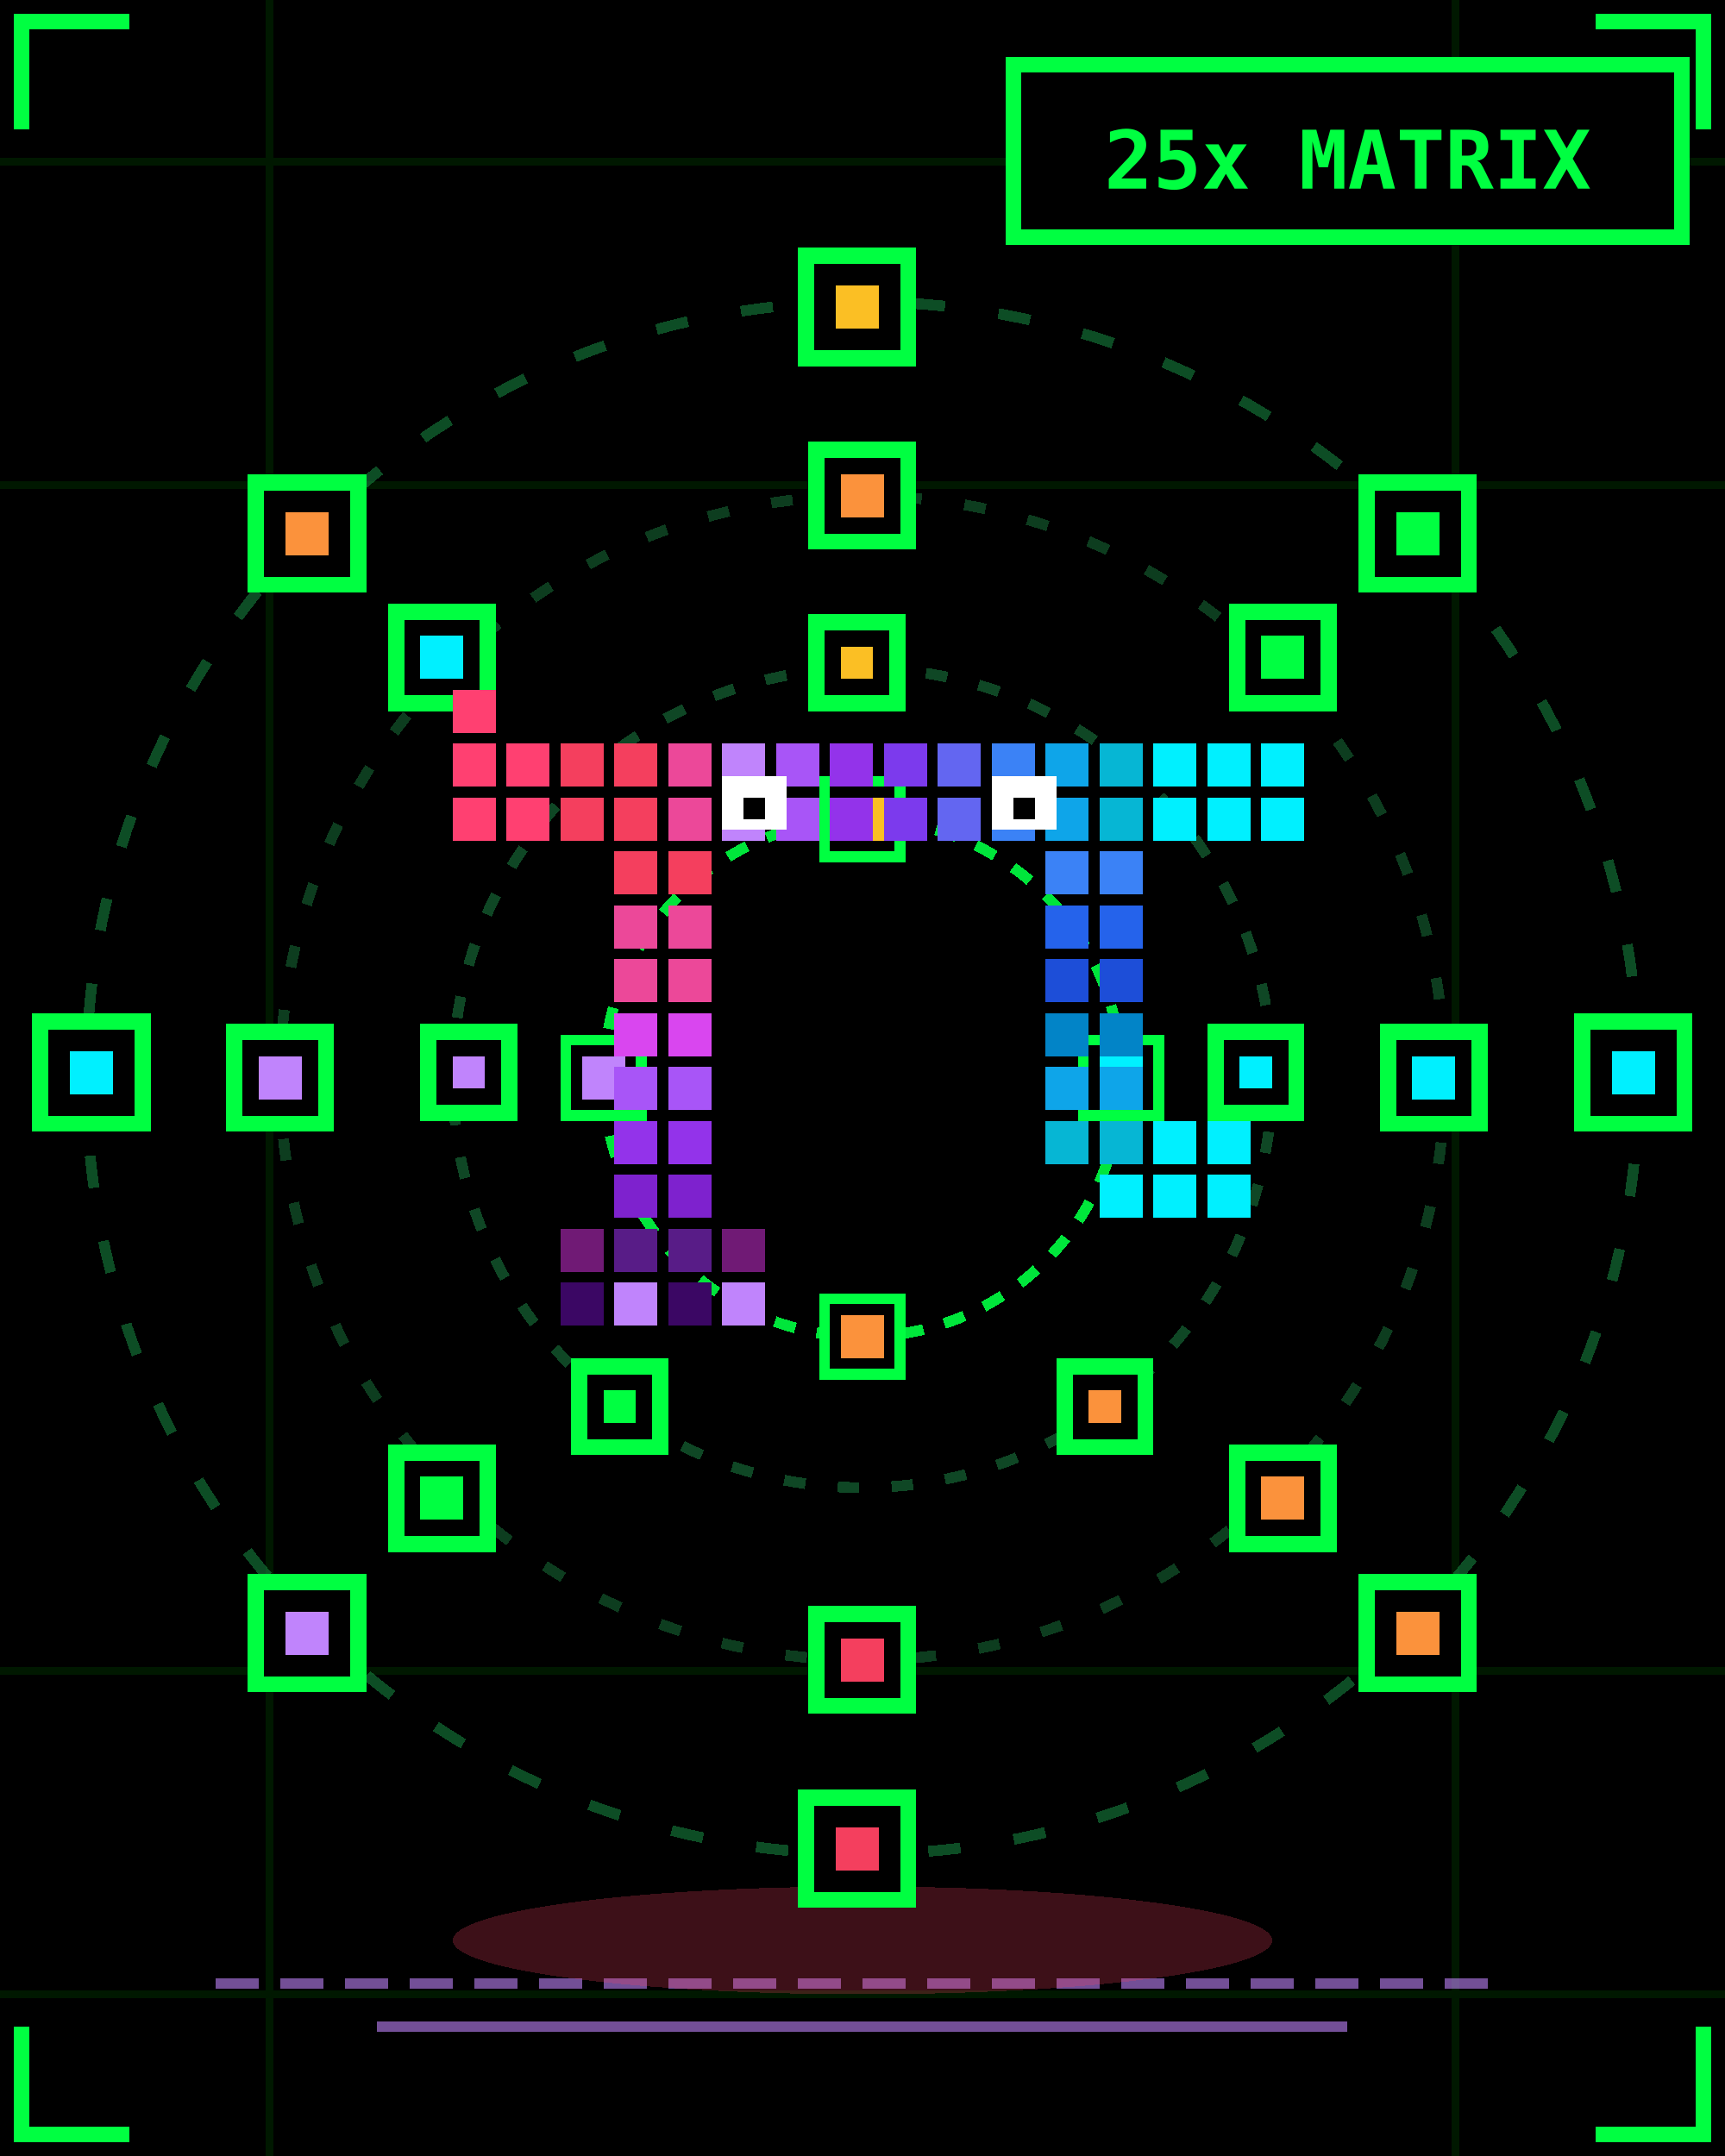
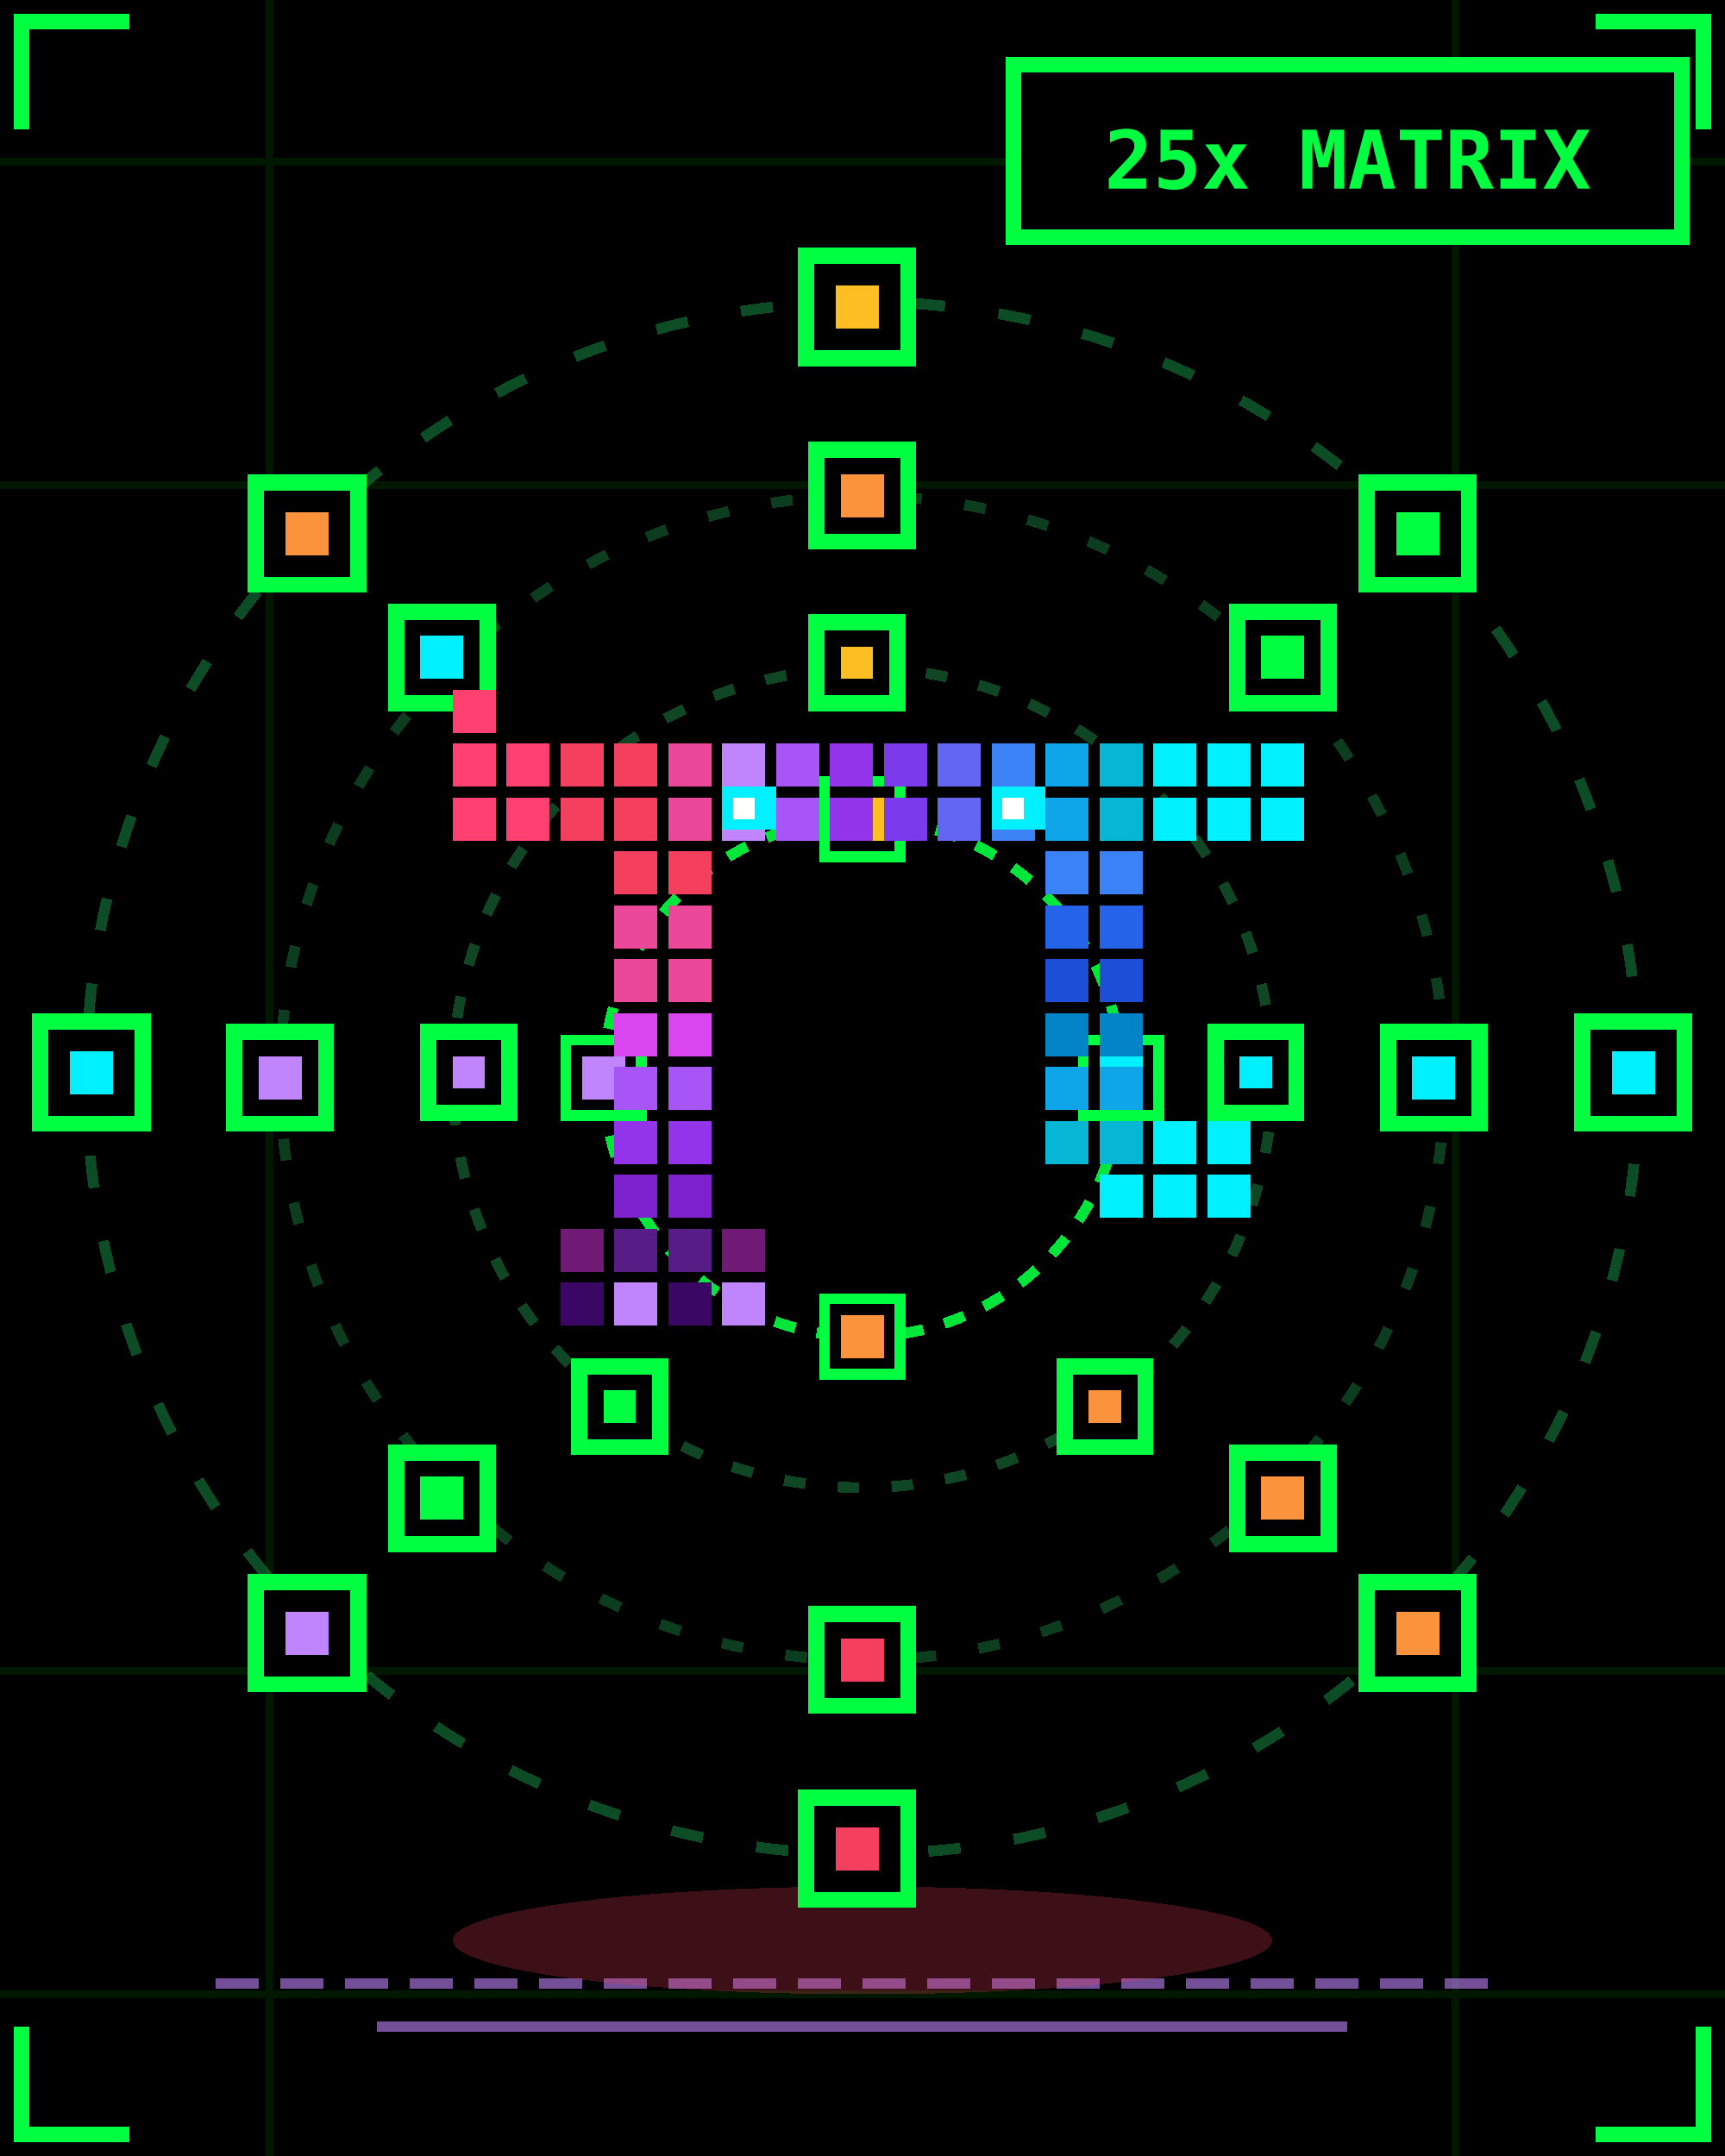
<svg xmlns="http://www.w3.org/2000/svg" viewBox="0 0 160 200" width="100%" height="100%" preserveAspectRatio="none" shape-rendering="crispEdges">
  <defs>
    <pattern id="piHalftone" x="0" y="0" width="4" height="4" patternUnits="userSpaceOnUse">
      <rect width="4" height="4" fill="#180b2c" />
      <rect x="0" y="0" width="2" height="2" fill="#c084fc" />
      <rect x="2" y="2" width="2" height="2" fill="#c084fc" />
    </pattern>
  </defs>
  <style>
    @keyframes vortexRing1 { 0% { transform: rotate(0deg); } 100% { transform: rotate(360deg); } }
    @keyframes vortexRing2 { 0% { transform: rotate(360deg); } 100% { transform: rotate(0deg); } }
    @keyframes vortexRing3 { 0% { transform: rotate(0deg); } 100% { transform: rotate(360deg); } }
    @keyframes vortexRing4 { 0% { transform: rotate(360deg); } 100% { transform: rotate(0deg); } }
    @keyframes levitateCenter { 0%, 100% { transform: translateY(0px); } 50% { transform: translateY(-4px); } }
    .ring-1 { animation: vortexRing1 8s steps(8) infinite; transform-origin: 80px 100px; }
    .ring-2 { animation: vortexRing2 12s steps(10) infinite; transform-origin: 80px 100px; }
    .ring-3 { animation: vortexRing3 16s steps(12) infinite; transform-origin: 80px 100px; }
    .ring-4 { animation: vortexRing4 22s steps(14) infinite; transform-origin: 80px 100px; }
    .pip-commander { animation: levitateCenter 1.8s steps(2) infinite; transform-origin: 80px 100px; }
  </style>
  <rect width="160" height="200" fill="#000000" />
  <g stroke="#003b00" stroke-width="0.75" opacity="0.4">
    <line x1="0" y1="15" x2="160" y2="15" />
    <line x1="0" y1="45" x2="160" y2="45" />
    <line x1="0" y1="155" x2="160" y2="155" />
    <line x1="0" y1="185" x2="160" y2="185" />
    <line x1="25" y1="0" x2="25" y2="200" />
    <line x1="135" y1="0" x2="135" y2="200" />
  </g>
  <g stroke="#00ff41" stroke-width="1.5" fill="none">
    <path d="M2,12 L2,2 L12,2" />
    <path d="M158,12 L158,2 L148,2" />
    <path d="M2,188 L2,198 L12,198" />
    <path d="M158,188 L158,198 L148,198" />
  </g>
  <g transform="translate(94, 6)">
    <rect width="62" height="16" fill="#000000" stroke="#00ff41" stroke-width="1.5" />
    <text x="31" y="11.5" font-family="'Fira Code', monospace" font-size="7.5" font-weight="900" fill="#00ff41" text-anchor="middle">25x MATRIX</text>
  </g>
  <g opacity="0.6" stroke="#c084fc" stroke-width="1">
    <line x1="20" y1="184" x2="140" y2="184" stroke-dasharray="4,2" />
    <line x1="35" y1="188" x2="125" y2="188" />
  </g>
  <ellipse cx="80" cy="180" rx="38" ry="5" fill="#f43f5e" opacity="0.25" />
  <g class="ring-4">
    <circle cx="80" cy="100" r="72" fill="none" stroke="#15803d" stroke-width="1" stroke-dasharray="3,5" opacity="0.6" />
    <g transform="translate(146, 94)">
      <rect width="11" height="11" fill="#00ff41" />
      <rect x="1.5" y="1.5" width="8" height="8" fill="#000" />
      <rect x="3.5" y="3.5" width="4" height="4" fill="#00f0ff" />
    </g>
    <g transform="translate(126, 146)">
      <rect width="11" height="11" fill="#00ff41" />
      <rect x="1.5" y="1.5" width="8" height="8" fill="#000" />
      <rect x="3.5" y="3.5" width="4" height="4" fill="#fb923c" />
    </g>
    <g transform="translate(74, 166)">
      <rect width="11" height="11" fill="#00ff41" />
      <rect x="1.5" y="1.5" width="8" height="8" fill="#000" />
      <rect x="3.5" y="3.5" width="4" height="4" fill="#f43f5e" />
    </g>
    <g transform="translate(23, 146)">
      <rect width="11" height="11" fill="#00ff41" />
      <rect x="1.5" y="1.5" width="8" height="8" fill="#000" />
      <rect x="3.5" y="3.5" width="4" height="4" fill="#c084fc" />
    </g>
    <g transform="translate(3, 94)">
      <rect width="11" height="11" fill="#00ff41" />
      <rect x="1.5" y="1.5" width="8" height="8" fill="#000" />
      <rect x="3.5" y="3.5" width="4" height="4" fill="#00f0ff" />
    </g>
    <g transform="translate(23, 44)">
      <rect width="11" height="11" fill="#00ff41" />
      <rect x="1.5" y="1.5" width="8" height="8" fill="#000" />
      <rect x="3.5" y="3.5" width="4" height="4" fill="#fb923c" />
    </g>
    <g transform="translate(74, 23)">
      <rect width="11" height="11" fill="#00ff41" />
      <rect x="1.5" y="1.5" width="8" height="8" fill="#000" />
      <rect x="3.5" y="3.5" width="4" height="4" fill="#fbbf24" />
    </g>
    <g transform="translate(126, 44)">
      <rect width="11" height="11" fill="#00ff41" />
      <rect x="1.5" y="1.5" width="8" height="8" fill="#000" />
      <rect x="3.5" y="3.5" width="4" height="4" fill="#00ff41" />
    </g>
  </g>
  <g class="ring-3">
    <circle cx="80" cy="100" r="54" fill="none" stroke="#166534" stroke-width="1" stroke-dasharray="2,4" opacity="0.6" />
    <g transform="translate(128, 95)">
      <rect width="10" height="10" fill="#00ff41" />
      <rect x="1.5" y="1.5" width="7" height="7" fill="#000" />
      <rect x="3" y="3" width="4" height="4" fill="#00f0ff" />
    </g>
    <g transform="translate(114, 134)">
      <rect width="10" height="10" fill="#00ff41" />
      <rect x="1.5" y="1.5" width="7" height="7" fill="#000" />
      <rect x="3" y="3" width="4" height="4" fill="#fb923c" />
    </g>
    <g transform="translate(75, 149)">
      <rect width="10" height="10" fill="#00ff41" />
      <rect x="1.5" y="1.5" width="7" height="7" fill="#000" />
      <rect x="3" y="3" width="4" height="4" fill="#f43f5e" />
    </g>
    <g transform="translate(36, 134)">
      <rect width="10" height="10" fill="#00ff41" />
      <rect x="1.5" y="1.5" width="7" height="7" fill="#000" />
      <rect x="3" y="3" width="4" height="4" fill="#00ff41" />
    </g>
    <g transform="translate(21, 95)">
      <rect width="10" height="10" fill="#00ff41" />
      <rect x="1.5" y="1.5" width="7" height="7" fill="#000" />
      <rect x="3" y="3" width="4" height="4" fill="#c084fc" />
    </g>
    <g transform="translate(36, 56)">
      <rect width="10" height="10" fill="#00ff41" />
      <rect x="1.5" y="1.5" width="7" height="7" fill="#000" />
      <rect x="3" y="3" width="4" height="4" fill="#00f0ff" />
    </g>
    <g transform="translate(75, 41)">
      <rect width="10" height="10" fill="#00ff41" />
      <rect x="1.5" y="1.5" width="7" height="7" fill="#000" />
      <rect x="3" y="3" width="4" height="4" fill="#fb923c" />
    </g>
    <g transform="translate(114, 56)">
      <rect width="10" height="10" fill="#00ff41" />
      <rect x="1.5" y="1.5" width="7" height="7" fill="#000" />
      <rect x="3" y="3" width="4" height="4" fill="#00ff41" />
    </g>
  </g>
  <g class="ring-2">
    <circle cx="80" cy="100" r="38" fill="none" stroke="#166534" stroke-width="1" stroke-dasharray="2,3" opacity="0.7" />
    <g transform="translate(112, 95)">
      <rect width="9" height="9" fill="#00ff41" />
      <rect x="1.5" y="1.5" width="6" height="6" fill="#000" />
      <rect x="3" y="3" width="3" height="3" fill="#00f0ff" />
    </g>
    <g transform="translate(98, 126)">
      <rect width="9" height="9" fill="#00ff41" />
      <rect x="1.5" y="1.5" width="6" height="6" fill="#000" />
      <rect x="3" y="3" width="3" height="3" fill="#fb923c" />
    </g>
    <g transform="translate(53, 126)">
      <rect width="9" height="9" fill="#00ff41" />
      <rect x="1.5" y="1.5" width="6" height="6" fill="#000" />
      <rect x="3" y="3" width="3" height="3" fill="#00ff41" />
    </g>
    <g transform="translate(39, 95)">
      <rect width="9" height="9" fill="#00ff41" />
      <rect x="1.5" y="1.5" width="6" height="6" fill="#000" />
      <rect x="3" y="3" width="3" height="3" fill="#c084fc" />
    </g>
    <g transform="translate(75, 57)">
      <rect width="9" height="9" fill="#00ff41" />
      <rect x="1.5" y="1.5" width="6" height="6" fill="#000" />
      <rect x="3" y="3" width="3" height="3" fill="#fbbf24" />
    </g>
  </g>
  <g class="ring-1">
    <circle cx="80" cy="100" r="24" fill="none" stroke="#00ff41" stroke-width="1" stroke-dasharray="2,2" opacity="0.9" />
    <g transform="translate(100, 96)">
      <rect width="8" height="8" fill="#00ff41" />
      <rect x="1" y="1" width="6" height="6" fill="#000" />
      <rect x="2" y="2" width="4" height="4" fill="#00f0ff" />
    </g>
    <g transform="translate(76, 120)">
      <rect width="8" height="8" fill="#00ff41" />
      <rect x="1" y="1" width="6" height="6" fill="#000" />
      <rect x="2" y="2" width="4" height="4" fill="#fb923c" />
    </g>
    <g transform="translate(52, 96)">
      <rect width="8" height="8" fill="#00ff41" />
      <rect x="1" y="1" width="6" height="6" fill="#000" />
      <rect x="2" y="2" width="4" height="4" fill="#c084fc" />
    </g>
    <g transform="translate(76, 72)">
      <rect width="8" height="8" fill="#00ff41" />
      <rect x="1" y="1" width="6" height="6" fill="#000" />
      <rect x="2" y="2" width="4" height="4" fill="#fbbf24" />
    </g>
  </g>
  <g class="pip-commander">
    <rect x="42" y="64" width="4" height="4" fill="#ff4071" />
    <rect x="42" y="69" width="4" height="4" fill="#ff4071" />
    <rect x="42" y="74" width="4" height="4" fill="#ff4071" />
    <rect x="47" y="69" width="4" height="4" fill="#ff4071" />
    <rect x="52" y="69" width="4" height="4" fill="#f43f5e" />
    <rect x="57" y="69" width="4" height="4" fill="#f43f5e" />
    <rect x="62" y="69" width="4" height="4" fill="#ec4899" />
    <rect x="67" y="69" width="4" height="4" fill="#c084fc" />
    <rect x="72" y="69" width="4" height="4" fill="#a855f7" />
    <rect x="77" y="69" width="4" height="4" fill="#9333ea" />
    <rect x="82" y="69" width="4" height="4" fill="#7c3aed" />
    <rect x="87" y="69" width="4" height="4" fill="#6366f1" />
    <rect x="92" y="69" width="4" height="4" fill="#3b82f6" />
    <rect x="97" y="69" width="4" height="4" fill="#0ea5e9" />
    <rect x="102" y="69" width="4" height="4" fill="#06b6d4" />
    <rect x="107" y="69" width="4" height="4" fill="#00f0ff" />
    <rect x="112" y="69" width="4" height="4" fill="#00f0ff" />
    <rect x="117" y="69" width="4" height="4" fill="#00f0ff" />
    <rect x="117" y="74" width="4" height="4" fill="#00f0ff" />
    <rect x="47" y="74" width="4" height="4" fill="#ff4071" />
    <rect x="52" y="74" width="4" height="4" fill="#f43f5e" />
    <rect x="57" y="74" width="4" height="4" fill="#f43f5e" />
    <rect x="62" y="74" width="4" height="4" fill="#ec4899" />
    <rect x="67" y="74" width="4" height="4" fill="#c084fc" />
    <rect x="72" y="74" width="4" height="4" fill="#a855f7" />
    <rect x="77" y="74" width="4" height="4" fill="#9333ea" />
    <rect x="82" y="74" width="4" height="4" fill="#7c3aed" />
    <rect x="87" y="74" width="4" height="4" fill="#6366f1" />
    <rect x="92" y="74" width="4" height="4" fill="#3b82f6" />
    <rect x="97" y="74" width="4" height="4" fill="#0ea5e9" />
    <rect x="102" y="74" width="4" height="4" fill="#06b6d4" />
    <rect x="107" y="74" width="4" height="4" fill="#00f0ff" />
    <rect x="112" y="74" width="4" height="4" fill="#00f0ff" />
    <rect x="57" y="79" width="4" height="4" fill="#f43f5e" />
    <rect x="62" y="79" width="4" height="4" fill="#f43f5e" />
    <rect x="57" y="84" width="4" height="4" fill="#ec4899" />
    <rect x="62" y="84" width="4" height="4" fill="#ec4899" />
    <rect x="57" y="89" width="4" height="4" fill="#ec4899" />
    <rect x="62" y="89" width="4" height="4" fill="#ec4899" />
    <rect x="57" y="94" width="4" height="4" fill="#d946ef" />
    <rect x="62" y="94" width="4" height="4" fill="#d946ef" />
    <rect x="57" y="99" width="4" height="4" fill="#a855f7" />
    <rect x="62" y="99" width="4" height="4" fill="#a855f7" />
    <rect x="57" y="104" width="4" height="4" fill="#9333ea" />
    <rect x="62" y="104" width="4" height="4" fill="#9333ea" />
    <rect x="57" y="109" width="4" height="4" fill="#7e22ce" />
    <rect x="62" y="109" width="4" height="4" fill="#7e22ce" />
    <rect x="52" y="114" width="4" height="4" fill="#701a75" />
    <rect x="57" y="114" width="4" height="4" fill="#581c87" />
    <rect x="62" y="114" width="4" height="4" fill="#581c87" />
    <rect x="67" y="114" width="4" height="4" fill="#701a75" />
    <rect x="52" y="119" width="4" height="4" fill="#3b0764" />
    <rect x="57" y="119" width="4" height="4" fill="#c084fc" />
    <rect x="62" y="119" width="4" height="4" fill="#3b0764" />
    <rect x="67" y="119" width="4" height="4" fill="#c084fc" />
    <rect x="97" y="79" width="4" height="4" fill="#3b82f6" />
    <rect x="102" y="79" width="4" height="4" fill="#3b82f6" />
    <rect x="97" y="84" width="4" height="4" fill="#2563eb" />
    <rect x="102" y="84" width="4" height="4" fill="#2563eb" />
    <rect x="97" y="89" width="4" height="4" fill="#1d4ed8" />
    <rect x="102" y="89" width="4" height="4" fill="#1d4ed8" />
    <rect x="97" y="94" width="4" height="4" fill="#0284c7" />
    <rect x="102" y="94" width="4" height="4" fill="#0284c7" />
    <rect x="97" y="99" width="4" height="4" fill="#0ea5e9" />
    <rect x="102" y="99" width="4" height="4" fill="#0ea5e9" />
    <rect x="97" y="104" width="4" height="4" fill="#06b6d4" />
    <rect x="102" y="104" width="4" height="4" fill="#06b6d4" />
    <rect x="107" y="104" width="4" height="4" fill="#00f0ff" />
    <rect x="102" y="109" width="4" height="4" fill="#00f0ff" />
    <rect x="107" y="109" width="4" height="4" fill="#00f0ff" />
    <rect x="112" y="109" width="4" height="4" fill="#00f0ff" />
    <rect x="112" y="104" width="4" height="4" fill="#00f0ff" />
-     <rect x="67" y="72" width="6" height="5" fill="#ffffff" />
-     <rect x="69" y="74" width="2" height="2" fill="#000000" />
-     <rect x="92" y="72" width="6" height="5" fill="#ffffff" />
-     <rect x="94" y="74" width="2" height="2" fill="#000000" />
+     <g class="eye-closed">
+       <rect x="67" y="75" width="5" height="2" fill="#00f0ff" />
+       <rect x="92" y="75" width="5" height="2" fill="#00f0ff" />
+     </g>
+     <g class="eye-open">
+       <rect x="67" y="73" width="5" height="4" fill="#00f0ff" />
+       <rect x="68" y="74" width="2" height="2" fill="#ffffff" />
+       <rect x="92" y="73" width="5" height="4" fill="#00f0ff" />
+       <rect x="93" y="74" width="2" height="2" fill="#ffffff" />
+     </g>
  </g>
</svg>
